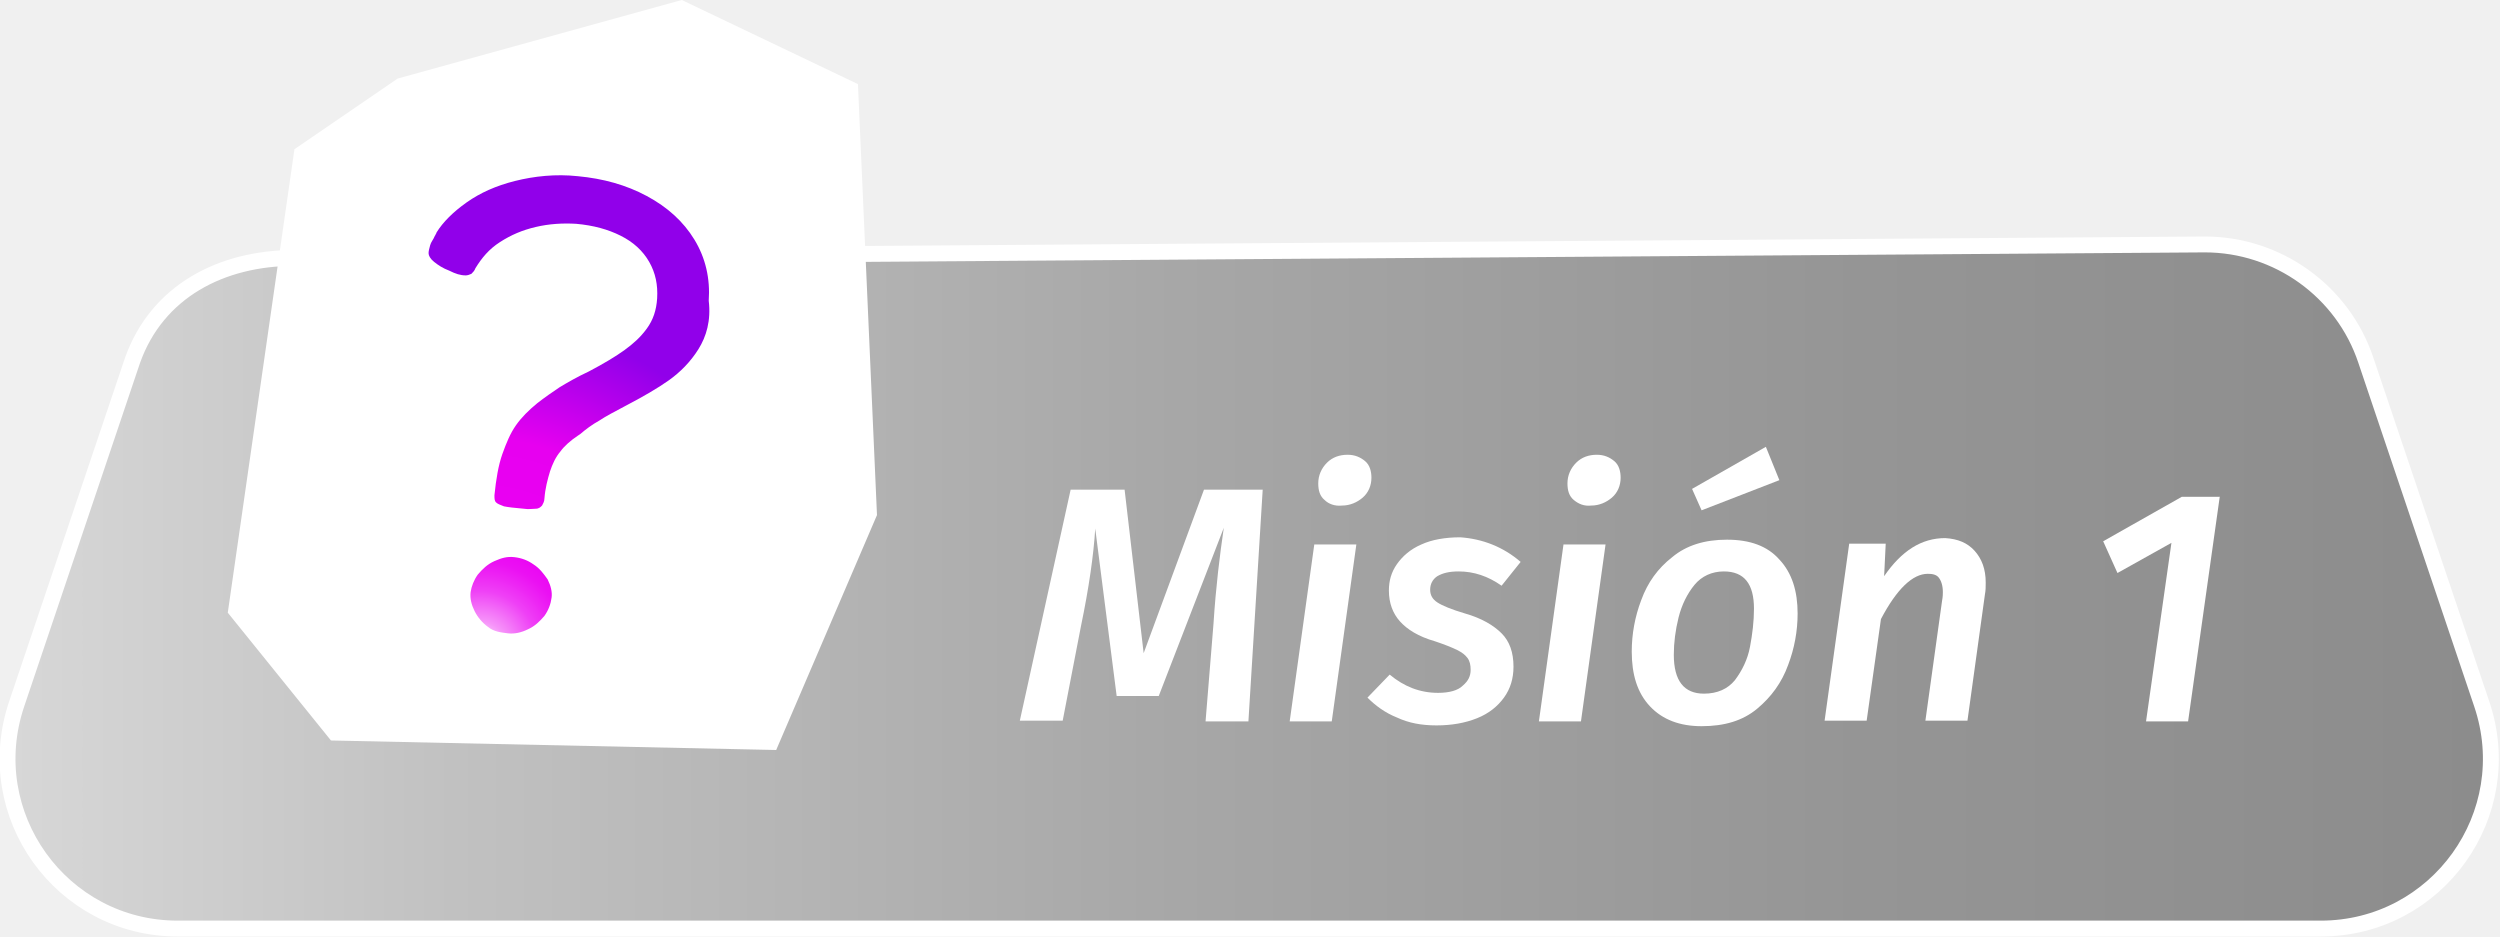
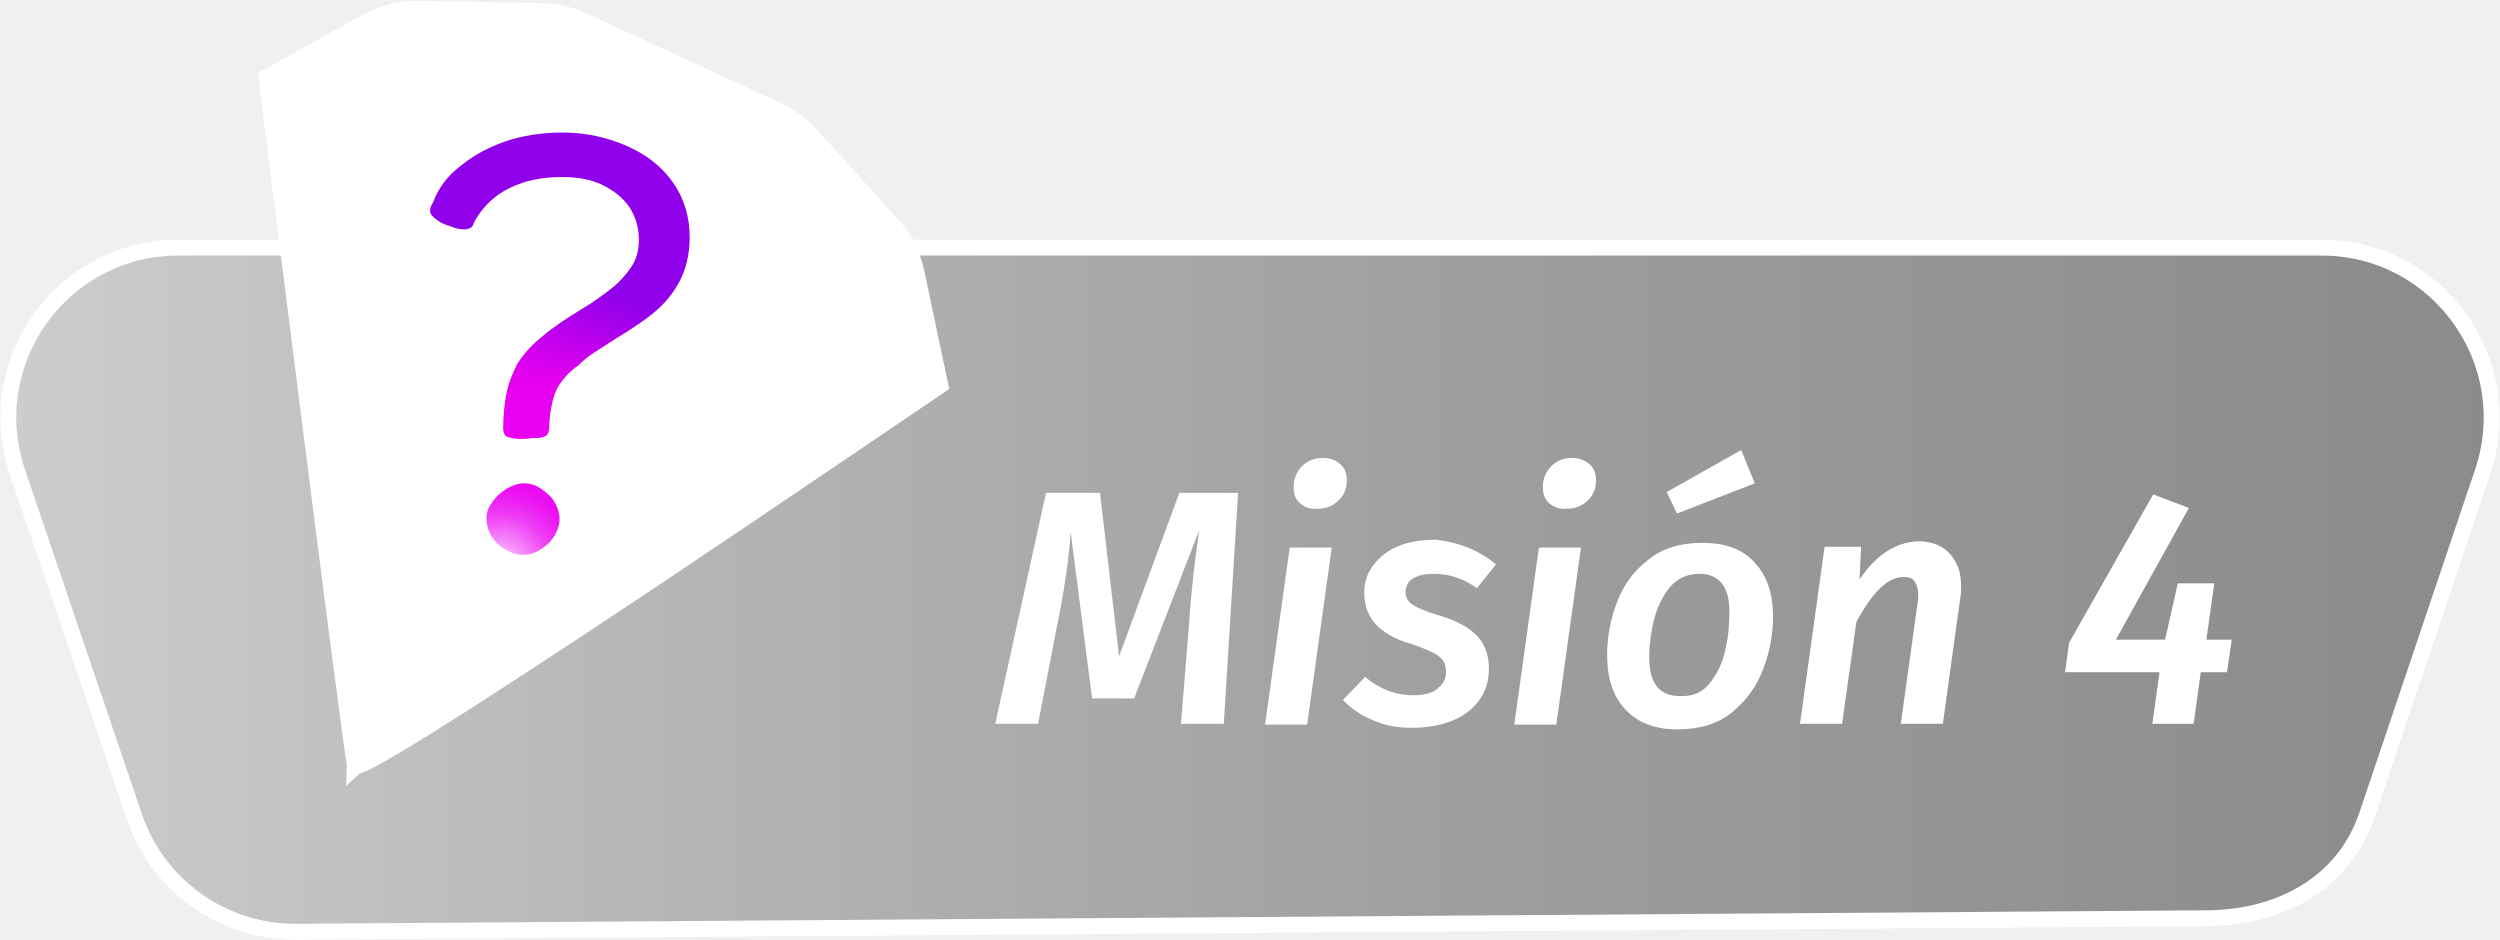
- <svg xmlns="http://www.w3.org/2000/svg" version="1.1" id="Capa_1" x="0px" y="0px" viewBox="0 0 315 118" style="enable-background:new 0 0 315 118;" xml:space="preserve">
+ <svg xmlns="http://www.w3.org/2000/svg" version="1.1" id="Capa_1" x="0px" y="0px" viewBox="0 0 315 118.4" style="enable-background:new 0 0 315 118.4;" xml:space="preserve">
  <style type="text/css">
	.st0{fill:url(#SVGID_1_);stroke:#FFFFFF;stroke-width:2;stroke-miterlimit:10;}
	.st1{enable-background:new    ;}
	.st2{fill:#FFFFFF;}
- 	.st3{fill:url(#SVGID_00000138555348515133771930000004543084153041069989_);}
+ 	.st3{fill:url(#SVGID_00000079445985451544301780000005497788123030258328_);}
</style>
  <g>
    <g id="Juego">
      <g>
        <g>
-           <linearGradient id="SVGID_1_" gradientUnits="userSpaceOnUse" x1="12231.93" y1="9568.56" x2="12738.6" y2="9568.56" gradientTransform="matrix(-1 0 0 -1 12669.11 9642.46)">
-             <stop offset="0" style="stop-color:#878787" />
-             <stop offset="0.21" style="stop-color:#8A8A8A" />
-             <stop offset="0.4" style="stop-color:#959595" />
-             <stop offset="0.57" style="stop-color:#A7A7A7" />
-             <stop offset="0.75" style="stop-color:#C1C1C1" />
-             <stop offset="0.91" style="stop-color:#E1E1E1" />
-             <stop offset="1" style="stop-color:#F6F6F6" />
+           <linearGradient id="SVGID_1_" gradientUnits="userSpaceOnUse" x1="5044.05" y1="14462.899" x2="5550.72" y2="14462.899" gradientTransform="matrix(1 0 0 1 -5166.25 -14388.6)">
+             <stop offset="0" style="stop-color:#F6F6F6" />
+             <stop offset="0.16" style="stop-color:#D9D9D9" />
+             <stop offset="0.41" style="stop-color:#B5B5B5" />
+             <stop offset="0.63" style="stop-color:#9C9C9C" />
+             <stop offset="0.84" style="stop-color:#8C8C8C" />
+             <stop offset="1" style="stop-color:#878787" />
          </linearGradient>
-           <path class="st0" d="M37.1,32.5l240.7-1.7c9.2,0,17.4,5.9,20.3,14.6l14.6,43.3c4.7,13.9-5.6,28.3-20.3,28.3h-270      c-14.7,0-25-14.4-20.3-28.3l14.6-43.3C19.8,36.7,27.9,32.5,37.1,32.5z" />
+           <path class="st0" d="M277.9,115.7l-240.7,1.7c-9.2,0-17.4-5.9-20.3-14.6L2.2,59.5c-4.7-13.9,5.6-28.3,20.3-28.3h270      c14.7,0,25,14.4,20.3,28.3l-14.6,43.3C295.2,111.5,287,115.7,277.9,115.7L277.9,115.7z" />
          <g class="st1">
-             <path class="st2" d="M157.3,90.9h-5.4l1-12.3c0.3-4.7,0.8-8.7,1.3-12.1L146,87.7h-5.3L138,66.6c-0.2,3.3-0.8,7.5-1.8,12.3       l-2.3,11.9h-5.4l6.4-29.1h6.8l2.4,20.6l7.6-20.6h7.4L157.3,90.9z" />
-             <path class="st2" d="M170.9,68.6l-3.1,22.3h-5.3l3.1-22.3H170.9z M166.9,63c-0.6-0.5-0.8-1.2-0.8-2.1c0-1,0.4-1.9,1.1-2.6       c0.7-0.7,1.6-1,2.6-1c0.9,0,1.6,0.3,2.2,0.8s0.8,1.3,0.8,2.1c0,1-0.4,1.9-1.1,2.5s-1.6,1-2.6,1C168.2,63.8,167.4,63.5,166.9,63       z" />
-             <path class="st2" d="M191.6,70.8l-2.4,3c-1.7-1.2-3.5-1.8-5.4-1.8c-1.2,0-2,0.2-2.7,0.6c-0.6,0.4-0.9,1-0.9,1.7       c0,0.7,0.3,1.2,0.9,1.6c0.6,0.4,1.8,0.9,3.5,1.4c2.1,0.6,3.6,1.5,4.6,2.5s1.5,2.4,1.5,4.2c0,1.5-0.4,2.8-1.2,3.9       c-0.8,1.1-1.9,2-3.4,2.6c-1.5,0.6-3.2,0.9-5.1,0.9c-1.9,0-3.5-0.3-5-1c-1.5-0.6-2.7-1.5-3.7-2.5l2.8-2.9       c1.8,1.5,3.8,2.3,6.1,2.3c1.4,0,2.5-0.3,3.1-0.9c0.7-0.6,1-1.2,1-2c0-0.6-0.1-1.1-0.4-1.5c-0.3-0.4-0.7-0.7-1.3-1       c-0.6-0.3-1.6-0.7-2.8-1.1c-2.1-0.6-3.5-1.5-4.4-2.5c-0.9-1-1.4-2.3-1.4-3.9c0-1.2,0.3-2.3,1-3.3c0.7-1,1.7-1.9,3.1-2.5       c1.3-0.6,3-0.9,4.9-0.9C186.8,67.9,189.4,68.9,191.6,70.8z" />
-             <path class="st2" d="M202.3,68.6l-3.1,22.3h-5.3l3.1-22.3H202.3z M198.3,63c-0.6-0.5-0.8-1.2-0.8-2.1c0-1,0.4-1.9,1.1-2.6       c0.7-0.7,1.6-1,2.6-1c0.9,0,1.6,0.3,2.2,0.8s0.8,1.3,0.8,2.1c0,1-0.4,1.9-1.1,2.5s-1.6,1-2.6,1C199.6,63.8,198.9,63.5,198.3,63       z" />
-             <path class="st2" d="M207.9,89c-1.6-1.7-2.3-4-2.3-6.9c0-2.2,0.4-4.4,1.2-6.5c0.8-2.2,2.1-4,3.9-5.4c1.8-1.5,4.1-2.2,6.9-2.2       c2.9,0,5.1,0.8,6.6,2.5c1.6,1.7,2.3,4,2.3,6.8c0,2.2-0.4,4.4-1.2,6.5c-0.8,2.2-2.1,4-3.9,5.5c-1.8,1.5-4.1,2.2-7,2.2       C211.7,91.5,209.5,90.7,207.9,89z M218.6,85.7c0.9-1.2,1.6-2.6,1.9-4.2s0.5-3.2,0.5-4.8c0-3.1-1.2-4.7-3.8-4.7       c-1.5,0-2.8,0.6-3.7,1.7c-0.9,1.1-1.6,2.5-2,4.1c-0.4,1.6-0.6,3.2-0.6,4.7c0,3.3,1.3,4.9,3.8,4.9       C216.4,87.4,217.7,86.8,218.6,85.7z M222.5,56.3l1.7,4.2l-9.8,3.8l-1.2-2.7L222.5,56.3z" />
-             <path class="st2" d="M248.8,69.4c0.9,1,1.4,2.3,1.4,4c0,0.5,0,1-0.1,1.5l-2.2,15.9h-5.3l2.1-15.1c0.1-0.5,0.1-0.9,0.1-1.1       c0-0.8-0.2-1.4-0.5-1.8c-0.3-0.4-0.8-0.5-1.4-0.5c-1.9,0-3.9,1.9-5.9,5.7l-1.8,12.8h-5.3l3.1-22.3h4.6l-0.2,4.1       c2.2-3.2,4.7-4.8,7.7-4.8C246.7,67.9,247.9,68.4,248.8,69.4z" />
-             <path class="st2" d="M279.7,62.5l-4,28.4h-5.3l3.2-22.5l-6.8,3.8l-1.8-4l9.9-5.6H279.7z" />
+             <path class="st2" d="M154.2,91.2h-5.4l1-12.3c0.3-4.7,0.8-8.7,1.3-12.1l-8.2,21.2h-5.3L134.9,67c-0.2,3.3-0.8,7.5-1.8,12.3       l-2.3,11.9h-5.4l6.4-29.1h6.8l2.4,20.6l7.6-20.6h7.4L154.2,91.2z" />
+             <path class="st2" d="M167.8,69l-3.1,22.3h-5.3l3.1-22.3H167.8z M163.8,63.4c-0.6-0.5-0.8-1.2-0.8-2.1c0-1,0.4-1.9,1.1-2.6       s1.6-1,2.6-1c0.9,0,1.6,0.3,2.2,0.8c0.6,0.5,0.8,1.3,0.8,2.1c0,1-0.4,1.9-1.1,2.5c-0.7,0.7-1.6,1-2.6,1       C165.1,64.2,164.3,63.9,163.8,63.4z" />
+             <path class="st2" d="M188.5,71.1l-2.4,3c-1.7-1.2-3.5-1.8-5.4-1.8c-1.2,0-2,0.2-2.7,0.6c-0.6,0.4-0.9,1-0.9,1.7       c0,0.7,0.3,1.2,0.9,1.6c0.6,0.4,1.8,0.9,3.5,1.4c2.1,0.6,3.6,1.5,4.6,2.5c1,1.1,1.5,2.4,1.5,4.2c0,1.5-0.4,2.8-1.2,3.9       c-0.8,1.1-1.9,2-3.4,2.6c-1.5,0.6-3.2,0.9-5.1,0.9c-1.9,0-3.5-0.3-5-1c-1.5-0.6-2.7-1.5-3.7-2.5l2.8-2.9       c1.8,1.5,3.8,2.3,6.1,2.3c1.4,0,2.5-0.3,3.1-0.9c0.7-0.6,1-1.2,1-2c0-0.6-0.1-1.1-0.4-1.5c-0.3-0.4-0.7-0.7-1.3-1       s-1.6-0.7-2.8-1.1c-2.1-0.6-3.5-1.5-4.4-2.5c-0.9-1-1.4-2.3-1.4-3.9c0-1.2,0.3-2.3,1-3.3c0.7-1,1.7-1.9,3.1-2.5       c1.3-0.6,3-0.9,4.9-0.9C183.7,68.3,186.3,69.3,188.5,71.1z" />
+             <path class="st2" d="M199.2,69l-3.1,22.3h-5.3l3.1-22.3H199.2z M195.2,63.4c-0.6-0.5-0.8-1.2-0.8-2.1c0-1,0.4-1.9,1.1-2.6       s1.6-1,2.6-1c0.9,0,1.6,0.3,2.2,0.8c0.6,0.5,0.8,1.3,0.8,2.1c0,1-0.4,1.9-1.1,2.5c-0.7,0.7-1.6,1-2.6,1       C196.5,64.2,195.8,63.9,195.2,63.4z" />
+             <path class="st2" d="M204.8,89.4c-1.6-1.7-2.3-4-2.3-6.9c0-2.2,0.4-4.4,1.2-6.5c0.8-2.2,2.1-4,3.9-5.4c1.8-1.5,4.1-2.2,6.9-2.2       c2.9,0,5.1,0.8,6.6,2.5c1.6,1.7,2.3,4,2.3,6.8c0,2.2-0.4,4.4-1.2,6.5c-0.8,2.2-2.1,4-3.9,5.5c-1.8,1.5-4.1,2.2-7,2.2       C208.6,91.9,206.4,91.1,204.8,89.4z M215.5,86c0.9-1.2,1.6-2.6,1.9-4.2c0.4-1.6,0.5-3.2,0.5-4.8c0-3.1-1.3-4.7-3.8-4.7       c-1.5,0-2.8,0.6-3.7,1.7c-0.9,1.1-1.6,2.5-2,4.1c-0.4,1.6-0.6,3.2-0.6,4.7c0,3.3,1.3,4.9,3.8,4.9       C213.3,87.8,214.6,87.2,215.5,86z M219.4,56.7l1.7,4.2l-9.8,3.8L210,62L219.4,56.7z" />
+             <path class="st2" d="M245.7,69.8c0.9,1,1.4,2.3,1.4,4c0,0.5,0,1-0.1,1.5l-2.2,15.9h-5.3l2.1-15.1c0.1-0.5,0.1-0.9,0.1-1.1       c0-0.8-0.2-1.4-0.5-1.8s-0.8-0.5-1.4-0.5c-1.9,0-3.9,1.9-5.9,5.7l-1.8,12.8h-5.3l3.1-22.3h4.6l-0.2,4.1       c2.2-3.2,4.7-4.8,7.7-4.8C243.6,68.3,244.8,68.8,245.7,69.8z" />
+             <path class="st2" d="M281.2,80.6l-0.6,4.1h-3.3l-0.9,6.5h-5.2l0.9-6.5h-11.9l0.5-3.7l10.6-18.7l4.5,1.7l-9.2,16.6h6.2l1.6-7.1       h4.6l-1,7.1H281.2z" />
          </g>
        </g>
        <g>
-           <polygon class="st2" points="108.1,10.6 85.9,0 50.1,9.9 37.1,18.8 28.7,77.2 41.7,93.3 97.8,94.5 110.5,64.9     " />
+           <path class="st2" d="M73.7,1.6L98.4,13c1.8,0.8,3.3,2,4.6,3.4l10.2,11.3c1.7,1.9,2.8,4.1,3.3,6.6l3.1,14.7l-0.7,0.5      c-0.2,0.1-18.1,12.3-36,24.3c-29,19.3-35.7,23.1-37.6,23.7L43.6,99l0.1-2.6C42.9,92,33,13.4,32.6,10l-0.1-0.8l13.1-7.3      c2.2-1.2,4.7-1.9,7.3-1.8l15.2,0.3C70,0.4,71.9,0.8,73.7,1.6L73.7,1.6z" />
          <g>
-             <radialGradient id="SVGID_00000003801163864005603740000005941195555264477312_" cx="-109.724" cy="1718.972" r="41.78" gradientTransform="matrix(0.9872 0.1594 -0.1594 0.9872 442.6261 -1597.539)" gradientUnits="userSpaceOnUse">
+             <radialGradient id="SVGID_00000146483664678964660060000000147641396078955191_" cx="-53.259" cy="1309.186" r="37.89" gradientTransform="matrix(0.9959 8.993730e-02 -8.993730e-02 0.9959 233.5816 -1227.162)" gradientUnits="userSpaceOnUse">
              <stop offset="0" style="stop-color:#FFFFFF" />
              <stop offset="5.000000e-02" style="stop-color:#FAC6FC" />
              <stop offset="9.000000e-02" style="stop-color:#F692F9" />
              <stop offset="0.14" style="stop-color:#F265F7" />
              <stop offset="0.18" style="stop-color:#EF40F6" />
              <stop offset="0.23" style="stop-color:#ED24F4" />
              <stop offset="0.27" style="stop-color:#EB10F3" />
              <stop offset="0.32" style="stop-color:#EA04F3" />
              <stop offset="0.36" style="stop-color:#EA00F3" />
              <stop offset="0.64" style="stop-color:#E700F0" />
              <stop offset="0.85" style="stop-color:#B400EC" />
              <stop offset="1" style="stop-color:#9100EA" />
            </radialGradient>
-             <path style="fill:url(#SVGID_00000003801163864005603740000005941195555264477312_);" d="M63.5,63.8c-0.5-0.2-0.8-0.3-1-0.5       s-0.2-0.5-0.2-0.9c0.2-2,0.5-3.8,1-5.2s1-2.6,1.7-3.6s1.6-1.9,2.7-2.8c0.9-0.7,1.9-1.4,2.8-2c1-0.6,2.2-1.3,3.7-2       c1.9-1,3.4-1.9,4.5-2.7s2-1.6,2.8-2.7c0.8-1.1,1.2-2.3,1.3-3.8c0.1-1.7-0.2-3.2-1-4.6c-0.8-1.4-2-2.5-3.6-3.3s-3.4-1.3-5.6-1.5       c-1.7-0.1-3.4,0-5.1,0.4s-3.1,1-4.5,1.9s-2.3,2-3.1,3.3c-0.1,0.3-0.3,0.5-0.5,0.7c-0.2,0.1-0.5,0.2-0.7,0.2       c-0.7,0-1.3-0.2-2.1-0.6c-0.8-0.3-1.4-0.7-1.9-1.1S54,32.2,54,31.9c0-0.3,0.1-0.6,0.2-1s0.4-0.7,0.6-1.2       c0.1-0.1,0.1-0.2,0.1-0.2s0.1-0.1,0.1-0.2c0.8-1.3,2.1-2.6,3.8-3.8s3.7-2.1,6.1-2.7c2.4-0.6,5.1-0.9,7.9-0.6       c3.2,0.3,6.1,1.1,8.7,2.5s4.6,3.2,6,5.5s2,4.9,1.8,7.7c0.3,2.5-0.3,4.5-1.3,6.1s-2.3,2.9-3.7,3.9c-1.4,1-3.3,2.1-5.6,3.3       c-1.3,0.7-2.3,1.2-3.2,1.8c-0.9,0.5-1.7,1.1-2.4,1.7l-0.3,0.2c-0.9,0.6-1.7,1.3-2.2,2c-0.6,0.7-1,1.6-1.3,2.5       c-0.3,1-0.6,2.1-0.7,3.4c0,0.4-0.2,0.7-0.3,0.9c-0.2,0.2-0.4,0.4-0.8,0.4s-0.9,0.1-1.5,0C64.8,64,64,63.9,63.5,63.8L63.5,63.8z        M61.5,79c-0.7-0.5-1.3-1.2-1.7-2s-0.6-1.6-0.5-2.4c0.1-0.7,0.4-1.5,0.9-2.2c0.6-0.7,1.2-1.3,2.1-1.7s1.6-0.6,2.5-0.5       c0.9,0.1,1.7,0.4,2.4,0.9c0.8,0.5,1.3,1.2,1.8,1.9c0.4,0.8,0.6,1.6,0.5,2.3c-0.1,0.8-0.4,1.6-0.9,2.3c-0.6,0.7-1.2,1.3-2.1,1.7       c-0.8,0.4-1.7,0.6-2.5,0.5S62.2,79.6,61.5,79z" />
+             <path style="fill:url(#SVGID_00000146483664678964660060000000147641396078955191_);" d="M64.5,55.2c-0.5-0.1-0.8-0.2-0.9-0.4       s-0.2-0.5-0.2-0.8c0-1.9,0.2-3.5,0.5-4.8s0.8-2.4,1.3-3.4c0.6-0.9,1.3-1.8,2.3-2.7c0.8-0.7,1.6-1.4,2.5-2       c0.8-0.6,1.9-1.3,3.2-2.1c1.7-1,3-2,3.9-2.7s1.7-1.6,2.4-2.6s1-2.2,1-3.5c0-1.5-0.4-2.9-1.2-4.1c-0.8-1.2-2-2.1-3.4-2.8       s-3.2-1-5.1-1c-1.6,0-3.1,0.2-4.6,0.6c-1.5,0.5-2.8,1.1-3.9,2c-1.1,0.9-2,2-2.6,3.2c-0.1,0.3-0.2,0.5-0.4,0.6s-0.4,0.2-0.7,0.2       c-0.6,0-1.2-0.1-1.9-0.4c-0.7-0.2-1.3-0.5-1.8-0.9s-0.7-0.7-0.7-0.9c0-0.3,0-0.6,0.2-0.9s0.3-0.7,0.5-1.1       c0-0.1,0.1-0.1,0.1-0.2s0.1-0.1,0.1-0.2c0.7-1.3,1.7-2.5,3.2-3.6c1.5-1.2,3.2-2.1,5.4-2.9c2.1-0.7,4.5-1.1,7.2-1.1       c2.9,0,5.6,0.6,8.1,1.7s4.4,2.6,5.8,4.6s2.1,4.3,2.1,6.9c0,2.2-0.5,4.1-1.3,5.6s-1.9,2.8-3.1,3.8s-2.8,2.1-4.8,3.3       c-1.1,0.7-2,1.3-2.8,1.8s-1.5,1.1-2.1,1.7l-0.3,0.2c-0.8,0.6-1.4,1.3-1.9,2s-0.8,1.5-1,2.4s-0.4,1.9-0.4,3.2       c0,0.3-0.1,0.6-0.2,0.8s-0.4,0.3-0.7,0.4s-0.8,0.1-1.3,0.1C65.7,55.4,65,55.3,64.5,55.2L64.5,55.2z M63.6,69.2       c-0.7-0.4-1.3-1-1.7-1.7s-0.6-1.4-0.6-2.2c0-0.7,0.2-1.3,0.7-2c0.5-0.7,1-1.2,1.8-1.7c0.7-0.4,1.4-0.7,2.2-0.7s1.5,0.2,2.2,0.7       s1.3,1,1.7,1.7c0.4,0.7,0.6,1.4,0.6,2.1s-0.2,1.4-0.7,2.2c-0.4,0.7-1,1.2-1.8,1.7s-1.5,0.6-2.3,0.6S64.3,69.6,63.6,69.2       L63.6,69.2z" />
          </g>
        </g>
      </g>
    </g>
  </g>
</svg>
